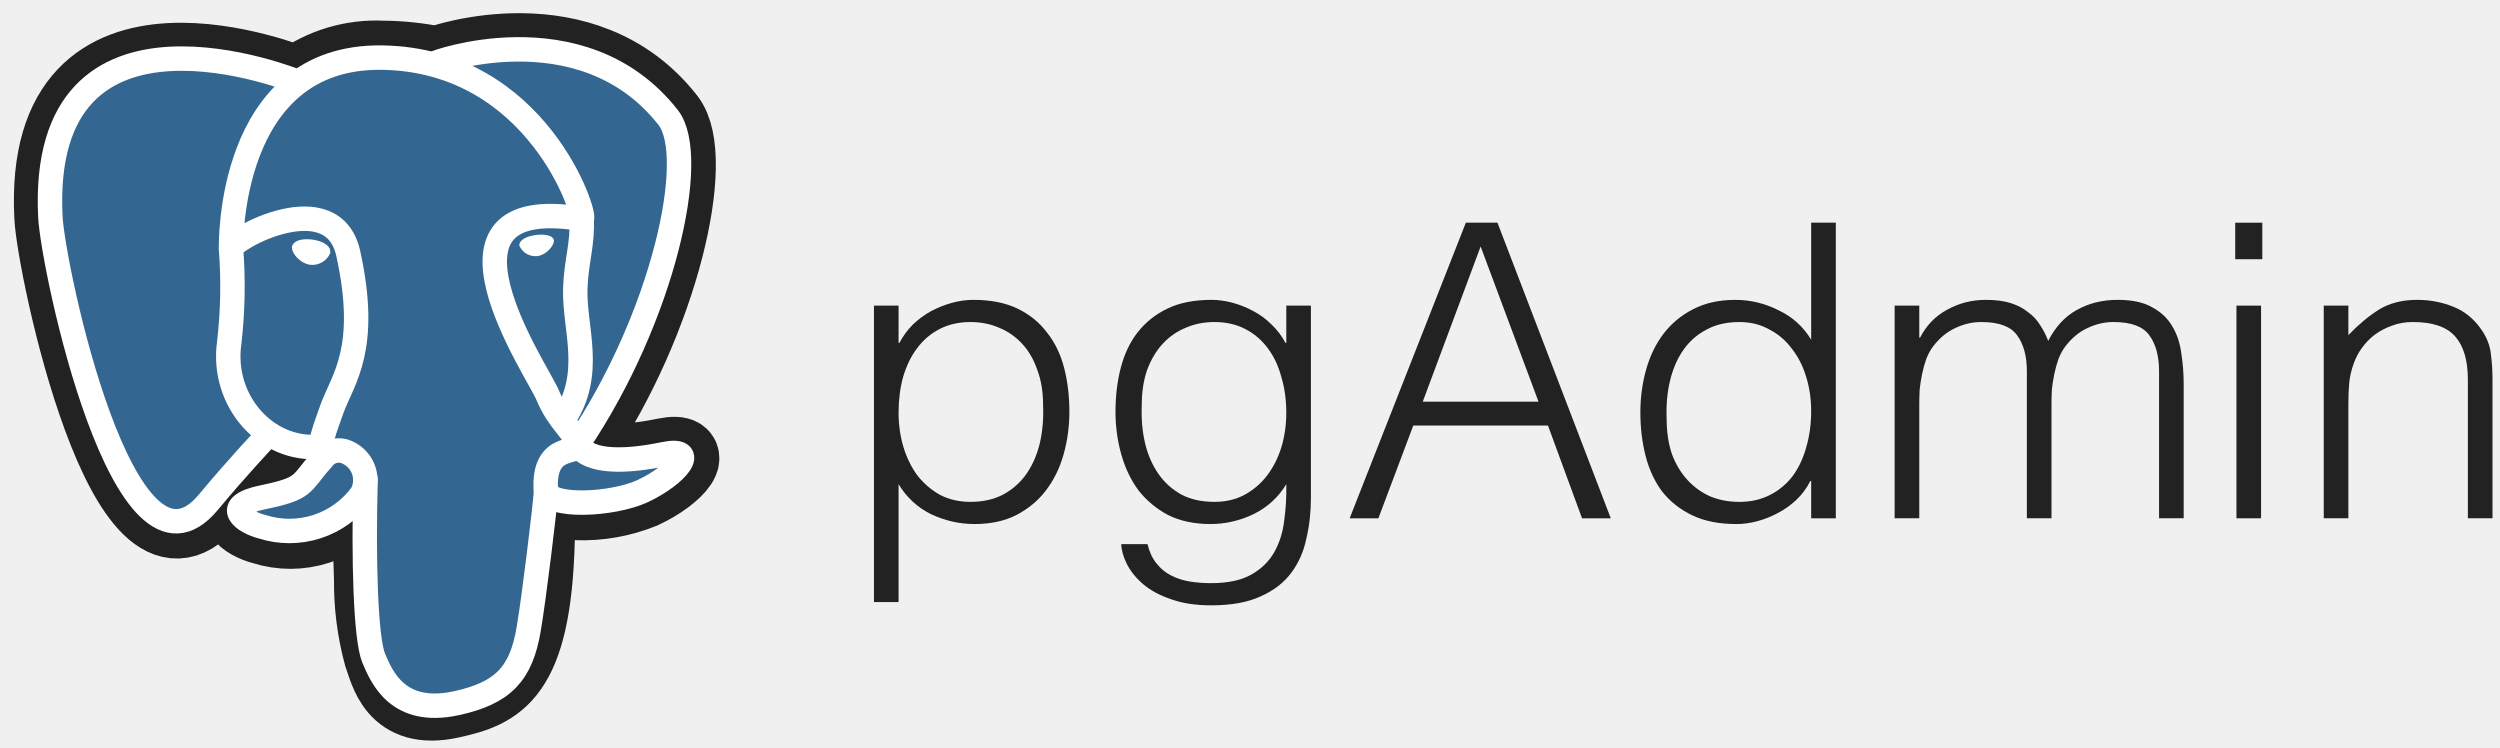
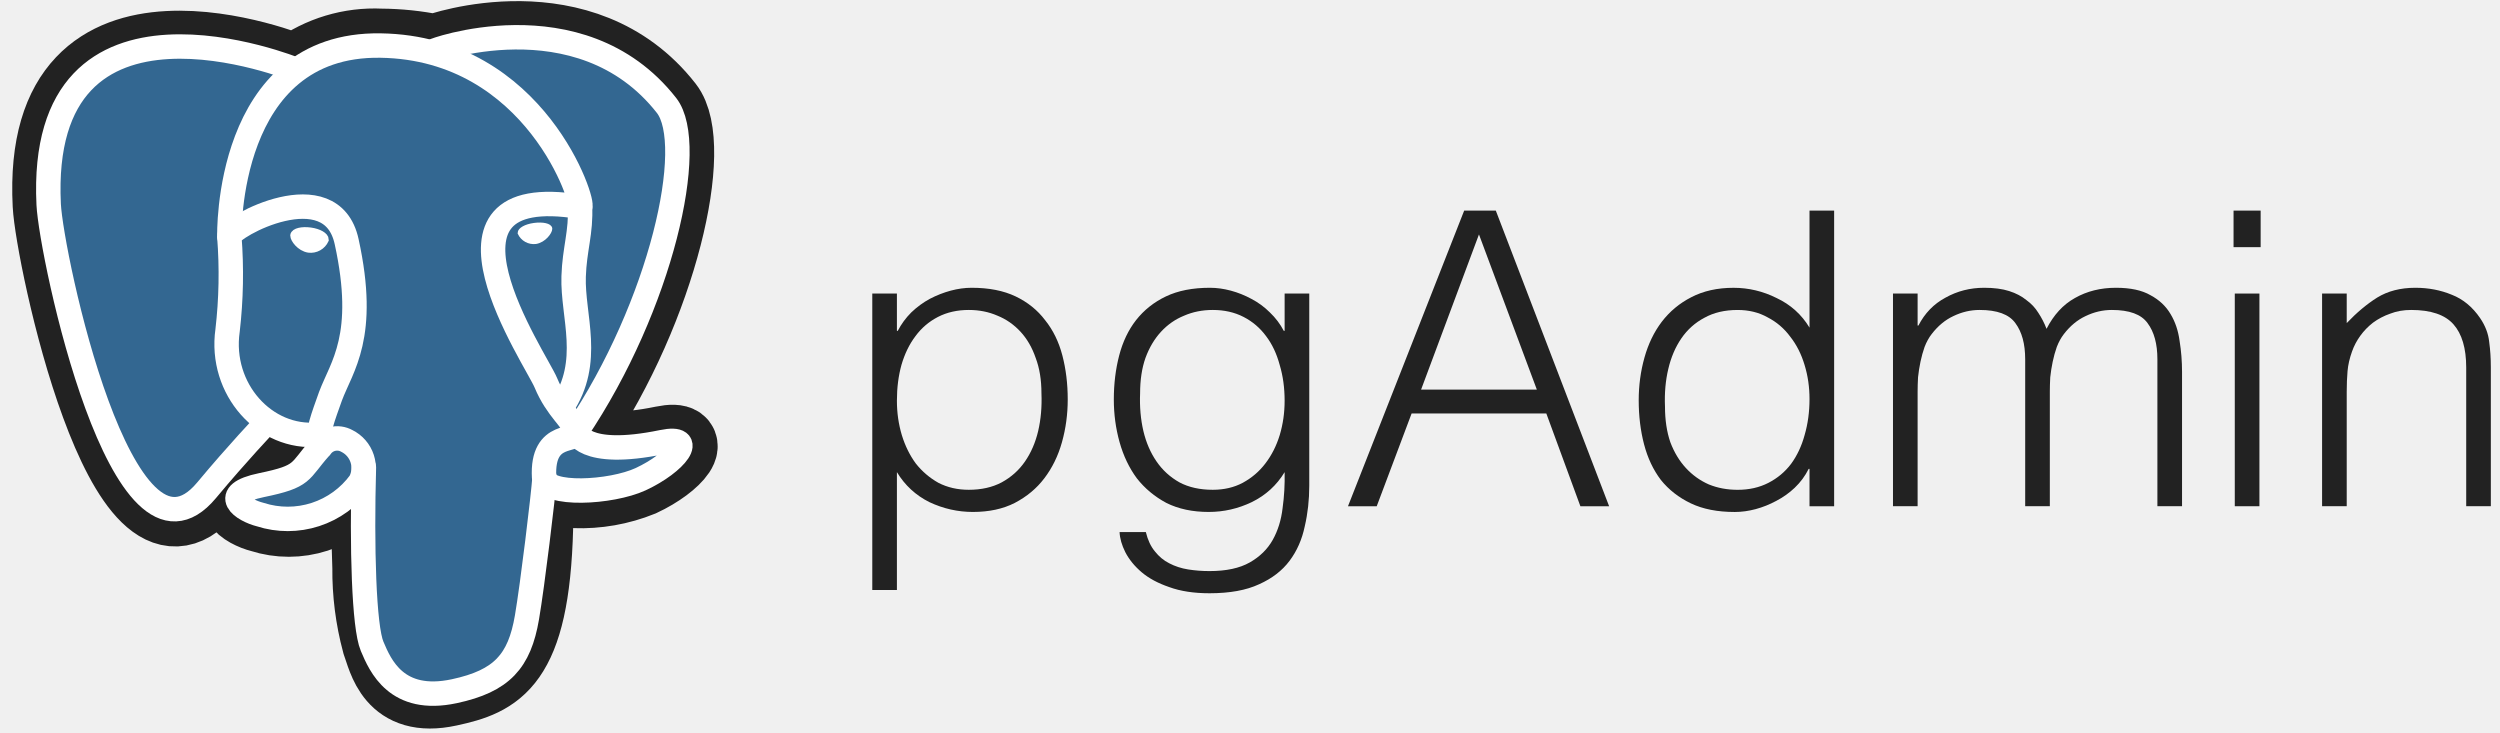
- <svg xmlns="http://www.w3.org/2000/svg" width="174" height="52" viewBox="0 0 174 52" fill="none">
-   <path d="M37.42 37.593C37.73 34.955 37.64 34.572 39.6 34.996L40.098 35.045C41.684 35.103 43.264 34.825 44.736 34.229C47.226 33.069 48.712 31.142 46.254 31.649C40.637 32.808 40.253 30.906 40.253 30.906C46.181 22.112 48.638 10.951 46.516 8.232C40.686 0.769 30.586 4.288 30.422 4.386H30.365C29.135 4.133 27.882 4.002 26.626 3.994C24.505 3.891 22.412 4.52 20.698 5.774C20.698 5.774 2.686 -1.64 3.552 15.107C3.732 18.666 8.663 42.051 14.542 35.004C16.689 32.416 18.788 30.236 18.788 30.236C19.828 30.94 21.079 31.265 22.331 31.159L22.429 31.069C22.398 31.404 22.411 31.742 22.47 32.073C20.959 33.772 21.4 34.065 18.387 34.686C15.375 35.306 17.122 36.441 18.298 36.735C19.548 37.139 20.893 37.137 22.142 36.731C23.391 36.325 24.48 35.535 25.254 34.474L25.164 34.833C25.76 35.306 25.72 38.254 25.801 40.352C25.785 42.113 26.007 43.868 26.463 45.57C26.887 46.721 27.393 49.701 31.361 48.836C34.676 48.117 37.208 47.113 37.453 37.552" fill="#222222" />
-   <path d="M37.42 37.593C37.73 34.955 37.64 34.572 39.6 34.996L40.098 35.045C41.684 35.103 43.264 34.825 44.736 34.229C47.226 33.069 48.712 31.142 46.254 31.649C40.637 32.808 40.253 30.906 40.253 30.906C46.181 22.112 48.638 10.951 46.516 8.232C40.686 0.769 30.586 4.288 30.422 4.386H30.365C29.135 4.133 27.882 4.002 26.626 3.994C24.505 3.891 22.412 4.52 20.698 5.774C20.698 5.774 2.686 -1.64 3.552 15.107C3.732 18.666 8.663 42.051 14.542 35.004C16.689 32.416 18.788 30.236 18.788 30.236C19.828 30.94 21.079 31.265 22.331 31.159L22.429 31.069C22.398 31.404 22.411 31.742 22.47 32.073C20.959 33.772 21.4 34.065 18.387 34.686C15.375 35.306 17.122 36.441 18.298 36.735C19.548 37.139 20.893 37.137 22.142 36.731C23.391 36.325 24.48 35.535 25.254 34.474L25.164 34.833C25.76 35.306 25.72 38.254 25.801 40.352C25.785 42.113 26.007 43.868 26.463 45.57C26.887 46.721 27.393 49.701 31.361 48.836C34.676 48.117 37.208 47.113 37.453 37.552" stroke="#222222" stroke-width="5.11" />
-   <path d="M46.254 31.68C40.637 32.84 40.253 30.938 40.253 30.938C46.181 22.144 48.638 10.983 46.516 8.264C40.686 0.801 30.586 4.32 30.422 4.418H30.365C29.135 4.165 27.882 4.034 26.626 4.026C24.505 3.923 22.412 4.552 20.698 5.806C20.698 5.806 2.686 -1.608 3.552 15.139C3.732 18.698 8.663 42.083 14.542 35.036C16.689 32.448 18.788 30.268 18.788 30.268C19.828 30.972 21.079 31.297 22.331 31.191L22.429 31.101C22.402 31.433 22.416 31.768 22.47 32.097C20.959 33.787 21.4 34.089 18.387 34.71C15.375 35.33 17.122 36.465 18.298 36.751C19.548 37.156 20.894 37.156 22.145 36.751C23.395 36.347 24.486 35.558 25.262 34.497L25.172 34.849C25.76 35.33 26.177 37.943 26.111 40.319C26.046 42.695 25.997 44.32 26.463 45.585C26.928 46.851 27.393 49.725 31.361 48.851C34.668 48.141 36.383 46.32 36.628 43.218C36.791 41.021 37.199 41.356 37.199 39.388L37.51 38.465C37.861 35.493 37.567 34.538 39.616 34.979L40.114 35.028C41.7 35.086 43.281 34.807 44.752 34.212C47.242 33.052 48.728 31.125 46.27 31.631L46.254 31.68Z" fill="#336791" />
-   <path d="M25.443 33.38C25.288 38.907 25.443 44.475 26.015 45.823C26.586 47.17 27.713 49.807 31.73 48.95C35.053 48.239 36.27 46.86 36.792 43.814C37.176 41.577 37.927 35.355 38.017 34.074M20.699 5.684C20.699 5.684 2.688 -1.664 3.504 15.074C3.684 18.634 8.615 42.018 14.494 34.964C16.641 32.383 18.576 30.35 18.576 30.35M30.424 4.345C29.803 4.533 40.45 0.451 46.508 8.183C48.639 10.91 46.165 22.063 40.238 30.873" stroke="white" stroke-width="1.7" stroke-linecap="round" stroke-linejoin="round" />
-   <path d="M40.215 30.872C40.215 30.872 40.599 32.767 46.216 31.607C48.665 31.101 47.196 33.036 44.697 34.195C42.648 35.142 38.059 35.387 37.986 34.073C37.798 30.684 40.435 31.713 40.215 30.872ZM40.215 30.872C39.994 30.031 38.884 29.354 38.108 27.484C37.439 25.851 28.866 13.326 40.484 15.236C40.892 15.147 37.455 4.181 26.604 4.01C15.753 3.838 16.079 17.294 16.079 17.294" stroke="white" stroke-width="1.7" stroke-linecap="round" stroke-linejoin="bevel" />
-   <path d="M22.398 31.993C20.888 33.683 21.328 33.985 18.316 34.605C15.303 35.226 17.05 36.361 18.226 36.655C19.476 37.058 20.821 37.057 22.07 36.651C23.319 36.245 24.409 35.455 25.182 34.393C25.314 34.145 25.394 33.873 25.418 33.593C25.442 33.312 25.41 33.031 25.323 32.763C25.237 32.496 25.097 32.249 24.913 32.036C24.729 31.824 24.504 31.651 24.252 31.527C23.946 31.358 23.588 31.311 23.249 31.394C22.91 31.477 22.615 31.685 22.422 31.976L22.398 31.993Z" stroke="white" stroke-width="1.7" stroke-linecap="round" stroke-linejoin="round" />
-   <path d="M22.299 31.992C22.144 30.996 22.626 29.812 23.116 28.424C23.892 26.342 25.688 24.26 24.243 17.663C23.181 12.764 16.078 16.642 16.078 17.311C16.248 19.488 16.207 21.675 15.955 23.843C15.376 27.926 18.576 31.445 22.259 31.086" stroke="white" stroke-width="1.7" stroke-linecap="round" stroke-linejoin="round" />
-   <path d="M20.601 17.23C20.601 17.458 21.009 18.046 21.605 18.144C21.832 18.172 22.062 18.127 22.262 18.015C22.461 17.904 22.62 17.731 22.716 17.524C22.716 17.295 22.307 17.042 21.72 16.96C21.132 16.878 20.634 17.001 20.601 17.23Z" fill="white" stroke="white" stroke-width="0.57" />
-   <path d="M38.409 16.763C38.409 16.992 37.993 17.58 37.405 17.678C37.177 17.707 36.945 17.663 36.744 17.551C36.542 17.44 36.382 17.266 36.286 17.057C36.286 16.828 36.695 16.584 37.291 16.502C37.887 16.42 38.409 16.535 38.409 16.763Z" fill="white" stroke="white" stroke-width="0.29" />
-   <path d="M40.481 15.187C40.579 16.975 40.097 18.192 40.04 20.086C39.95 22.846 41.355 26.006 39.224 29.165" stroke="white" stroke-width="1.7" stroke-linecap="round" stroke-linejoin="round" />
-   <path d="M163.447 36.073H161.733V21.27H163.447V23.327C164.133 22.603 164.838 22.013 165.562 21.555C166.305 21.098 167.191 20.87 168.22 20.87C169.134 20.87 169.982 21.032 170.763 21.355C171.544 21.66 172.202 22.203 172.735 22.984C173.097 23.518 173.306 24.07 173.364 24.642C173.44 25.194 173.478 25.775 173.478 26.385V36.073H171.763V26.414C171.763 25.08 171.468 24.08 170.877 23.413C170.287 22.746 169.306 22.413 167.934 22.413C167.401 22.413 166.915 22.498 166.477 22.67C166.038 22.822 165.638 23.032 165.276 23.299C164.933 23.565 164.638 23.87 164.39 24.213C164.143 24.556 163.952 24.918 163.819 25.299C163.647 25.775 163.543 26.233 163.505 26.671C163.466 27.109 163.447 27.585 163.447 28.1V36.073Z" fill="#222222" />
-   <path d="M155.657 36.074V21.271H157.371V36.074H155.657ZM155.571 18.042V15.499H157.457V18.042H155.571Z" fill="#222222" />
-   <path d="M133.582 36.073H131.867V21.27H133.582V23.499H133.639C134.077 22.641 134.706 21.994 135.525 21.555C136.344 21.098 137.24 20.87 138.211 20.87C138.897 20.87 139.478 20.946 139.955 21.098C140.431 21.251 140.831 21.46 141.155 21.727C141.498 21.975 141.774 22.27 141.984 22.613C142.212 22.956 142.403 23.327 142.555 23.727C143.05 22.756 143.708 22.041 144.527 21.584C145.365 21.108 146.318 20.87 147.385 20.87C148.394 20.87 149.194 21.041 149.785 21.384C150.395 21.708 150.861 22.146 151.185 22.699C151.509 23.232 151.719 23.851 151.814 24.556C151.928 25.261 151.985 25.985 151.985 26.728V36.073H150.271V25.842C150.271 24.775 150.042 23.937 149.585 23.327C149.147 22.718 148.318 22.413 147.099 22.413C146.47 22.413 145.86 22.556 145.27 22.841C144.698 23.108 144.193 23.527 143.755 24.099C143.565 24.346 143.403 24.642 143.269 24.985C143.155 25.309 143.06 25.651 142.984 26.014C142.908 26.375 142.85 26.738 142.812 27.099C142.793 27.461 142.784 27.795 142.784 28.1V36.073H141.069V25.842C141.069 24.775 140.84 23.937 140.383 23.327C139.945 22.718 139.116 22.413 137.897 22.413C137.268 22.413 136.659 22.556 136.068 22.841C135.497 23.108 134.992 23.527 134.553 24.099C134.363 24.346 134.201 24.642 134.068 24.985C133.953 25.309 133.858 25.651 133.782 26.014C133.706 26.375 133.649 26.738 133.61 27.099C133.591 27.461 133.582 27.795 133.582 28.1V36.073Z" fill="#222222" />
-   <path d="M126.057 28.616C126.057 27.777 125.943 26.987 125.714 26.244C125.486 25.482 125.152 24.824 124.714 24.272C124.295 23.7 123.771 23.253 123.142 22.929C122.533 22.586 121.837 22.414 121.056 22.414C120.161 22.414 119.389 22.595 118.742 22.957C118.094 23.3 117.56 23.776 117.141 24.386C116.722 24.996 116.417 25.71 116.227 26.529C116.036 27.33 115.96 28.196 115.998 29.13C115.998 30.063 116.122 30.892 116.37 31.616C116.636 32.321 116.998 32.921 117.456 33.416C117.913 33.912 118.446 34.293 119.056 34.56C119.666 34.807 120.332 34.931 121.056 34.931C121.857 34.931 122.571 34.769 123.2 34.445C123.828 34.121 124.352 33.683 124.771 33.131C125.191 32.559 125.505 31.892 125.714 31.13C125.943 30.349 126.057 29.511 126.057 28.616ZM126.057 15.499H127.772V36.074H126.057V33.474H126C125.753 33.969 125.429 34.407 125.029 34.788C124.648 35.15 124.219 35.455 123.743 35.703C123.285 35.95 122.809 36.141 122.314 36.274C121.818 36.407 121.333 36.474 120.856 36.474C119.656 36.474 118.637 36.274 117.799 35.874C116.96 35.474 116.265 34.931 115.712 34.245C115.179 33.54 114.788 32.712 114.541 31.759C114.293 30.806 114.169 29.787 114.169 28.701C114.169 27.672 114.303 26.682 114.569 25.729C114.836 24.777 115.236 23.948 115.77 23.243C116.322 22.519 117.008 21.948 117.827 21.528C118.665 21.09 119.647 20.871 120.771 20.871C121.818 20.871 122.819 21.109 123.771 21.586C124.743 22.043 125.505 22.729 126.057 23.643V15.499Z" fill="#222222" />
-   <path d="M93.936 36.074L102.023 15.499H104.223L112.111 36.074H110.11L107.738 29.616H98.365L95.936 36.074H93.936ZM99.022 27.958H107.081L103.052 17.156L99.022 27.958Z" fill="#222222" />
-   <path d="M89.526 28.728C89.526 27.833 89.412 27.004 89.183 26.242C88.973 25.461 88.659 24.794 88.24 24.242C87.821 23.67 87.297 23.223 86.668 22.899C86.04 22.575 85.325 22.413 84.525 22.413C83.801 22.413 83.134 22.546 82.525 22.813C81.915 23.061 81.382 23.432 80.924 23.927C80.467 24.423 80.105 25.032 79.838 25.756C79.591 26.461 79.467 27.28 79.467 28.214C79.429 29.148 79.505 30.024 79.695 30.843C79.886 31.643 80.191 32.348 80.61 32.958C81.029 33.567 81.562 34.053 82.21 34.415C82.858 34.758 83.629 34.93 84.525 34.93C85.306 34.93 86.001 34.768 86.611 34.444C87.24 34.101 87.764 33.653 88.183 33.101C88.621 32.529 88.954 31.872 89.183 31.129C89.412 30.367 89.526 29.567 89.526 28.728ZM89.526 21.27H91.24V34.644C91.24 35.635 91.136 36.578 90.926 37.473C90.736 38.387 90.383 39.188 89.869 39.873C89.355 40.559 88.65 41.102 87.754 41.502C86.859 41.921 85.706 42.131 84.296 42.131C83.21 42.131 82.277 41.988 81.496 41.702C80.715 41.436 80.076 41.093 79.581 40.673C79.086 40.254 78.705 39.788 78.438 39.273C78.19 38.778 78.057 38.311 78.038 37.873H79.867C80 38.425 80.21 38.873 80.496 39.216C80.781 39.578 81.115 39.854 81.496 40.045C81.896 40.254 82.334 40.397 82.81 40.474C83.287 40.55 83.782 40.588 84.296 40.588C85.459 40.588 86.392 40.388 87.097 39.988C87.802 39.588 88.335 39.064 88.697 38.416C89.059 37.768 89.288 37.035 89.383 36.215C89.497 35.396 89.545 34.558 89.526 33.701C88.973 34.615 88.211 35.311 87.24 35.787C86.287 36.244 85.287 36.473 84.239 36.473C83.115 36.473 82.134 36.263 81.296 35.844C80.477 35.406 79.791 34.834 79.238 34.129C78.705 33.405 78.305 32.567 78.038 31.615C77.771 30.662 77.638 29.671 77.638 28.643C77.638 27.557 77.762 26.537 78.009 25.585C78.257 24.632 78.648 23.813 79.181 23.127C79.734 22.422 80.429 21.87 81.267 21.47C82.105 21.07 83.125 20.87 84.325 20.87C84.801 20.87 85.287 20.936 85.782 21.07C86.278 21.203 86.754 21.394 87.211 21.641C87.688 21.889 88.116 22.203 88.497 22.584C88.897 22.965 89.221 23.394 89.469 23.87H89.526V21.27Z" fill="#222222" />
-   <path d="M62.541 28.728C62.541 29.567 62.656 30.367 62.884 31.129C63.113 31.872 63.437 32.529 63.856 33.101C64.294 33.653 64.818 34.101 65.427 34.444C66.056 34.768 66.761 34.93 67.542 34.93C68.418 34.93 69.181 34.758 69.828 34.415C70.495 34.053 71.038 33.567 71.457 32.958C71.876 32.348 72.181 31.643 72.372 30.843C72.562 30.024 72.638 29.148 72.6 28.214C72.6 27.28 72.467 26.461 72.2 25.756C71.953 25.032 71.6 24.423 71.143 23.927C70.686 23.432 70.152 23.061 69.543 22.813C68.933 22.546 68.266 22.413 67.542 22.413C66.742 22.413 66.028 22.575 65.399 22.899C64.77 23.223 64.246 23.67 63.827 24.242C63.408 24.794 63.084 25.461 62.855 26.242C62.646 27.004 62.541 27.833 62.541 28.728ZM62.541 41.902H60.827V21.27H62.541V23.87H62.598C62.846 23.394 63.16 22.965 63.541 22.584C63.941 22.203 64.37 21.889 64.827 21.641C65.304 21.394 65.789 21.203 66.285 21.07C66.78 20.936 67.266 20.87 67.742 20.87C68.942 20.87 69.962 21.07 70.8 21.47C71.638 21.87 72.324 22.422 72.858 23.127C73.41 23.813 73.81 24.632 74.058 25.585C74.305 26.537 74.429 27.557 74.429 28.643C74.429 29.671 74.296 30.662 74.029 31.615C73.762 32.567 73.353 33.405 72.8 34.129C72.267 34.834 71.581 35.406 70.743 35.844C69.924 36.263 68.952 36.473 67.828 36.473C66.78 36.473 65.77 36.244 64.799 35.787C63.846 35.311 63.094 34.615 62.541 33.701V41.902Z" fill="#222222" />
+ <svg xmlns="http://www.w3.org/2000/svg" width="174" height="51" viewBox="0 0 174 51" fill="none">
+   <path d="M37.304 36.753C37.614 34.116 37.525 33.732 39.484 34.157L39.982 34.206C41.568 34.263 43.149 33.985 44.62 33.389C47.11 32.23 48.596 30.303 46.138 30.809C40.521 31.968 40.137 30.066 40.137 30.066C46.065 21.273 48.523 10.111 46.4 7.392C40.57 -0.07 30.47 3.449 30.307 3.547H30.25C29.019 3.294 27.766 3.163 26.51 3.155C24.389 3.052 22.296 3.68 20.582 4.935C20.582 4.935 2.571 -2.479 3.436 14.267C3.616 17.827 8.547 41.211 14.426 34.165C16.573 31.577 18.672 29.396 18.672 29.396C19.713 30.1 20.963 30.426 22.215 30.319L22.313 30.229C22.282 30.564 22.296 30.902 22.354 31.234C20.844 32.932 21.285 33.226 18.272 33.846C15.259 34.467 17.006 35.602 18.182 35.896C19.432 36.299 20.777 36.298 22.026 35.892C23.276 35.486 24.365 34.696 25.138 33.634L25.049 33.993C25.645 34.467 25.604 37.414 25.686 39.513C25.669 41.274 25.892 43.029 26.347 44.73C26.771 45.881 27.278 48.862 31.246 47.996C34.561 47.278 37.092 46.273 37.337 36.712" fill="#222222" />
+   <path d="M37.304 36.753C37.614 34.116 37.525 33.732 39.484 34.157L39.982 34.206C41.568 34.263 43.149 33.985 44.62 33.389C47.11 32.23 48.596 30.303 46.138 30.809C40.521 31.968 40.137 30.066 40.137 30.066C46.065 21.273 48.523 10.111 46.4 7.392C40.57 -0.07 30.47 3.449 30.307 3.547H30.25C29.019 3.294 27.766 3.163 26.51 3.155C24.389 3.052 22.296 3.68 20.582 4.935C20.582 4.935 2.571 -2.479 3.436 14.267C3.616 17.827 8.547 41.211 14.426 34.165C16.573 31.577 18.672 29.396 18.672 29.396C19.713 30.1 20.963 30.426 22.215 30.319L22.313 30.229C22.282 30.564 22.296 30.902 22.354 31.234C20.844 32.932 21.285 33.226 18.272 33.846C15.259 34.467 17.006 35.602 18.182 35.896C19.432 36.299 20.777 36.298 22.026 35.892C23.276 35.486 24.365 34.696 25.138 33.634L25.049 33.993C25.645 34.467 25.604 37.414 25.686 39.513C25.669 41.274 25.892 43.029 26.347 44.73C26.771 45.881 27.278 48.862 31.246 47.996C34.561 47.278 37.092 46.273 37.337 36.712" stroke="#222222" stroke-width="5.11" />
+   <path d="M46.138 30.84C40.521 32 40.137 30.097 40.137 30.097C46.065 21.304 48.523 10.142 46.4 7.423C40.57 -0.039 30.47 3.48 30.307 3.578H30.25C29.019 3.325 27.766 3.194 26.51 3.186C24.389 3.083 22.296 3.711 20.582 4.966C20.582 4.966 2.571 -2.448 3.436 14.298C3.616 17.858 8.547 41.242 14.426 34.196C16.573 31.608 18.672 29.428 18.672 29.428C19.713 30.131 20.963 30.457 22.215 30.35L22.313 30.261C22.286 30.593 22.3 30.928 22.354 31.257C20.844 32.947 21.285 33.249 18.272 33.87C15.259 34.49 17.006 35.625 18.182 35.911C19.432 36.316 20.779 36.316 22.029 35.911C23.279 35.507 24.37 34.718 25.147 33.657L25.057 34.008C25.645 34.49 26.061 37.103 25.996 39.479C25.93 41.855 25.881 43.48 26.347 44.745C26.812 46.011 27.278 48.885 31.246 48.011C34.553 47.301 36.267 45.48 36.512 42.377C36.675 40.181 37.084 40.516 37.084 38.548L37.394 37.625C37.745 34.653 37.451 33.698 39.5 34.139L39.998 34.188C41.585 34.245 43.165 33.967 44.636 33.371C47.126 32.212 48.612 30.285 46.155 30.791L46.138 30.84Z" fill="#336791" />
+   <path d="M25.327 32.539C25.172 38.067 25.327 43.635 25.899 44.982C26.47 46.33 27.597 48.967 31.614 48.109C34.937 47.399 36.154 46.019 36.676 42.974C37.06 40.737 37.811 34.515 37.901 33.233M20.584 4.844C20.584 4.844 2.572 -2.504 3.388 14.233C3.568 17.793 8.499 41.178 14.378 34.123C16.526 31.543 18.461 29.51 18.461 29.51M30.308 3.505C29.687 3.693 40.334 -0.39 46.393 7.342C48.524 10.069 46.05 21.223 40.122 30.032" stroke="white" stroke-width="1.7" stroke-linecap="round" stroke-linejoin="round" />
+   <path d="M40.099 30.032C40.099 30.032 40.483 31.926 46.1 30.767C48.55 30.261 47.08 32.196 44.582 33.355C42.532 34.302 37.944 34.547 37.87 33.233C37.682 29.844 40.319 30.873 40.099 30.032ZM40.099 30.032C39.879 29.191 38.768 28.513 37.992 26.644C37.323 25.011 28.75 12.486 40.368 14.396C40.777 14.306 37.339 3.341 26.488 3.17C15.637 2.998 15.964 16.454 15.964 16.454" stroke="white" stroke-width="1.7" stroke-linecap="round" stroke-linejoin="bevel" />
+   <path d="M22.282 31.152C20.772 32.842 21.213 33.144 18.2 33.765C15.187 34.386 16.934 35.52 18.11 35.814C19.36 36.218 20.706 36.216 21.955 35.81C23.204 35.404 24.293 34.614 25.067 33.553C25.198 33.304 25.278 33.032 25.303 32.752C25.327 32.472 25.295 32.19 25.208 31.923C25.121 31.655 24.981 31.408 24.797 31.196C24.613 30.984 24.388 30.811 24.136 30.687C23.83 30.518 23.472 30.471 23.134 30.554C22.794 30.637 22.499 30.845 22.307 31.136L22.282 31.152Z" stroke="white" stroke-width="1.7" stroke-linecap="round" stroke-linejoin="round" />
+   <path d="M22.184 31.151C22.029 30.154 22.51 28.971 23 27.583C23.776 25.501 25.572 23.419 24.127 16.821C23.065 11.922 15.962 15.801 15.962 16.47C16.132 18.646 16.091 20.834 15.839 23.002C15.26 27.084 18.46 30.604 22.143 30.244" stroke="white" stroke-width="1.7" stroke-linecap="round" stroke-linejoin="round" />
+   <path d="M20.485 16.389C20.485 16.617 20.893 17.205 21.489 17.303C21.716 17.331 21.946 17.286 22.146 17.174C22.346 17.062 22.505 16.89 22.6 16.683C22.6 16.454 22.192 16.201 21.604 16.119C21.016 16.037 20.518 16.16 20.485 16.389Z" fill="white" stroke="white" stroke-width="0.57" />
+   <path d="M38.294 15.922C38.294 16.151 37.877 16.739 37.289 16.837C37.061 16.866 36.829 16.822 36.628 16.71C36.427 16.599 36.266 16.426 36.171 16.216C36.171 15.988 36.579 15.743 37.175 15.661C37.771 15.579 38.294 15.694 38.294 15.922Z" fill="white" stroke="white" stroke-width="0.29" />
+   <path d="M40.365 14.348C40.464 16.136 39.982 17.352 39.925 19.247C39.835 22.006 41.239 25.166 39.108 28.326" stroke="white" stroke-width="1.7" stroke-linecap="round" stroke-linejoin="round" />
+   <path d="M163.332 35.232H161.617V20.429H163.332V22.487C164.018 21.763 164.722 21.172 165.446 20.715C166.189 20.258 167.075 20.029 168.104 20.029C169.019 20.029 169.866 20.191 170.647 20.515C171.429 20.82 172.086 21.363 172.619 22.144C172.981 22.677 173.191 23.23 173.248 23.802C173.324 24.354 173.362 24.935 173.362 25.545V35.232H171.648V25.573C171.648 24.24 171.352 23.239 170.762 22.573C170.171 21.906 169.19 21.573 167.818 21.573C167.285 21.573 166.799 21.658 166.361 21.83C165.923 21.982 165.523 22.192 165.161 22.458C164.818 22.725 164.522 23.03 164.275 23.373C164.027 23.716 163.837 24.078 163.703 24.459C163.532 24.935 163.427 25.392 163.389 25.83C163.351 26.269 163.332 26.745 163.332 27.259V35.232Z" fill="#222222" />
+   <path d="M155.541 35.234V20.431H157.256V35.234H155.541ZM155.455 17.202V14.658H157.341V17.202H155.455Z" fill="#222222" />
+   <path d="M133.466 35.232H131.752V20.429H133.466V22.658H133.523C133.962 21.801 134.59 21.153 135.409 20.715C136.229 20.258 137.124 20.029 138.096 20.029C138.782 20.029 139.363 20.105 139.839 20.258C140.315 20.41 140.715 20.62 141.039 20.887C141.382 21.134 141.658 21.43 141.868 21.773C142.096 22.115 142.287 22.487 142.439 22.887C142.935 21.915 143.592 21.201 144.411 20.744C145.249 20.267 146.202 20.029 147.269 20.029C148.279 20.029 149.079 20.201 149.669 20.544C150.279 20.868 150.746 21.306 151.07 21.858C151.394 22.392 151.603 23.011 151.698 23.716C151.813 24.421 151.87 25.145 151.87 25.888V35.232H150.155V25.002C150.155 23.935 149.927 23.097 149.469 22.487C149.031 21.877 148.202 21.573 146.983 21.573C146.354 21.573 145.745 21.715 145.154 22.001C144.583 22.268 144.078 22.687 143.64 23.259C143.449 23.506 143.287 23.802 143.154 24.144C143.039 24.468 142.944 24.811 142.868 25.173C142.792 25.535 142.735 25.897 142.697 26.259C142.678 26.621 142.668 26.954 142.668 27.259V35.232H140.953V25.002C140.953 23.935 140.725 23.097 140.268 22.487C139.829 21.877 139.001 21.573 137.781 21.573C137.153 21.573 136.543 21.715 135.952 22.001C135.381 22.268 134.876 22.687 134.438 23.259C134.247 23.506 134.085 23.802 133.952 24.144C133.838 24.468 133.742 24.811 133.666 25.173C133.59 25.535 133.533 25.897 133.495 26.259C133.476 26.621 133.466 26.954 133.466 27.259V35.232Z" fill="#222222" />
+   <path d="M125.942 27.775C125.942 26.937 125.827 26.146 125.599 25.403C125.37 24.641 125.037 23.984 124.599 23.431C124.179 22.86 123.655 22.412 123.027 22.088C122.417 21.745 121.722 21.574 120.941 21.574C120.045 21.574 119.274 21.755 118.626 22.117C117.978 22.46 117.445 22.936 117.026 23.546C116.606 24.155 116.302 24.87 116.111 25.689C115.921 26.489 115.844 27.356 115.883 28.289C115.883 29.223 116.006 30.052 116.254 30.776C116.521 31.48 116.883 32.081 117.34 32.576C117.797 33.071 118.331 33.452 118.94 33.719C119.55 33.967 120.217 34.091 120.941 34.091C121.741 34.091 122.455 33.929 123.084 33.605C123.713 33.281 124.237 32.843 124.656 32.29C125.075 31.719 125.389 31.052 125.599 30.29C125.827 29.509 125.942 28.671 125.942 27.775ZM125.942 14.658H127.656V35.234H125.942V32.633H125.884C125.637 33.129 125.313 33.567 124.913 33.948C124.532 34.31 124.103 34.614 123.627 34.862C123.17 35.11 122.693 35.3 122.198 35.434C121.703 35.567 121.217 35.634 120.741 35.634C119.54 35.634 118.521 35.434 117.683 35.034C116.845 34.633 116.149 34.091 115.597 33.405C115.063 32.7 114.673 31.871 114.425 30.919C114.177 29.966 114.054 28.947 114.054 27.861C114.054 26.832 114.187 25.841 114.454 24.889C114.72 23.936 115.12 23.108 115.654 22.403C116.206 21.679 116.892 21.107 117.711 20.688C118.55 20.25 119.531 20.031 120.655 20.031C121.703 20.031 122.703 20.269 123.655 20.745C124.627 21.202 125.389 21.888 125.942 22.803V14.658Z" fill="#222222" />
+   <path d="M93.82 35.234L101.907 14.658H104.108L111.995 35.234H109.995L107.623 28.775H98.249L95.82 35.234H93.82ZM98.907 27.118H106.965L102.936 16.316L98.907 27.118Z" fill="#222222" />
+   <path d="M89.41 27.888C89.41 26.993 89.296 26.164 89.067 25.402C88.858 24.621 88.543 23.954 88.124 23.401C87.705 22.83 87.181 22.382 86.552 22.058C85.924 21.734 85.209 21.573 84.409 21.573C83.685 21.573 83.019 21.706 82.409 21.973C81.799 22.22 81.266 22.592 80.809 23.087C80.351 23.582 79.989 24.192 79.723 24.916C79.475 25.621 79.351 26.44 79.351 27.374C79.313 28.307 79.389 29.183 79.58 30.003C79.77 30.803 80.075 31.508 80.494 32.117C80.913 32.727 81.447 33.213 82.094 33.575C82.742 33.918 83.514 34.089 84.409 34.089C85.19 34.089 85.886 33.927 86.495 33.603C87.124 33.261 87.648 32.813 88.067 32.26C88.505 31.689 88.839 31.032 89.067 30.288C89.296 29.526 89.41 28.726 89.41 27.888ZM89.41 20.429H91.125V33.803C91.125 34.794 91.02 35.737 90.811 36.633C90.62 37.547 90.268 38.347 89.753 39.033C89.239 39.719 88.534 40.262 87.638 40.662C86.743 41.081 85.59 41.291 84.181 41.291C83.095 41.291 82.161 41.148 81.38 40.862C80.599 40.595 79.961 40.252 79.465 39.833C78.97 39.414 78.589 38.947 78.322 38.433C78.075 37.938 77.941 37.471 77.922 37.033H79.751C79.885 37.585 80.094 38.033 80.38 38.376C80.666 38.738 80.999 39.014 81.38 39.205C81.78 39.414 82.218 39.557 82.695 39.633C83.171 39.709 83.666 39.747 84.181 39.747C85.343 39.747 86.276 39.547 86.981 39.147C87.686 38.747 88.219 38.223 88.582 37.576C88.944 36.928 89.172 36.194 89.267 35.375C89.382 34.556 89.429 33.718 89.41 32.86C88.858 33.775 88.096 34.47 87.124 34.947C86.171 35.404 85.171 35.632 84.124 35.632C82.999 35.632 82.018 35.423 81.18 35.004C80.361 34.566 79.675 33.994 79.123 33.289C78.589 32.565 78.189 31.727 77.922 30.774C77.656 29.822 77.522 28.831 77.522 27.802C77.522 26.716 77.646 25.697 77.894 24.744C78.141 23.792 78.532 22.973 79.065 22.287C79.618 21.582 80.313 21.029 81.151 20.629C81.99 20.229 83.009 20.029 84.209 20.029C84.686 20.029 85.171 20.096 85.667 20.229C86.162 20.363 86.638 20.553 87.096 20.801C87.572 21.049 88 21.363 88.382 21.744C88.781 22.125 89.105 22.554 89.353 23.03H89.41V20.429Z" fill="#222222" />
+   <path d="M62.425 27.888C62.425 28.726 62.54 29.526 62.768 30.288C62.997 31.032 63.321 31.689 63.74 32.26C64.178 32.813 64.702 33.261 65.312 33.603C65.941 33.927 66.645 34.089 67.427 34.089C68.303 34.089 69.065 33.918 69.713 33.575C70.379 33.213 70.922 32.727 71.341 32.117C71.761 31.508 72.066 30.803 72.256 30.003C72.447 29.183 72.523 28.307 72.485 27.374C72.485 26.44 72.351 25.621 72.085 24.916C71.837 24.192 71.484 23.582 71.027 23.087C70.57 22.592 70.037 22.22 69.427 21.973C68.817 21.706 68.15 21.573 67.427 21.573C66.626 21.573 65.912 21.734 65.283 22.058C64.654 22.382 64.131 22.83 63.712 23.401C63.292 23.954 62.968 24.621 62.74 25.402C62.53 26.164 62.425 26.993 62.425 27.888ZM62.425 41.062H60.711V20.429H62.425V23.03H62.483C62.73 22.554 63.045 22.125 63.426 21.744C63.826 21.363 64.254 21.049 64.712 20.801C65.188 20.553 65.674 20.363 66.169 20.229C66.664 20.096 67.15 20.029 67.626 20.029C68.827 20.029 69.846 20.229 70.684 20.629C71.522 21.029 72.208 21.582 72.742 22.287C73.294 22.973 73.694 23.792 73.942 24.744C74.19 25.697 74.314 26.716 74.314 27.802C74.314 28.831 74.18 29.822 73.913 30.774C73.647 31.727 73.237 32.565 72.685 33.289C72.151 33.994 71.465 34.566 70.627 35.004C69.808 35.423 68.836 35.632 67.712 35.632C66.664 35.632 65.655 35.404 64.683 34.947C63.73 34.47 62.978 33.775 62.425 32.86V41.062Z" fill="#222222" />
</svg>
